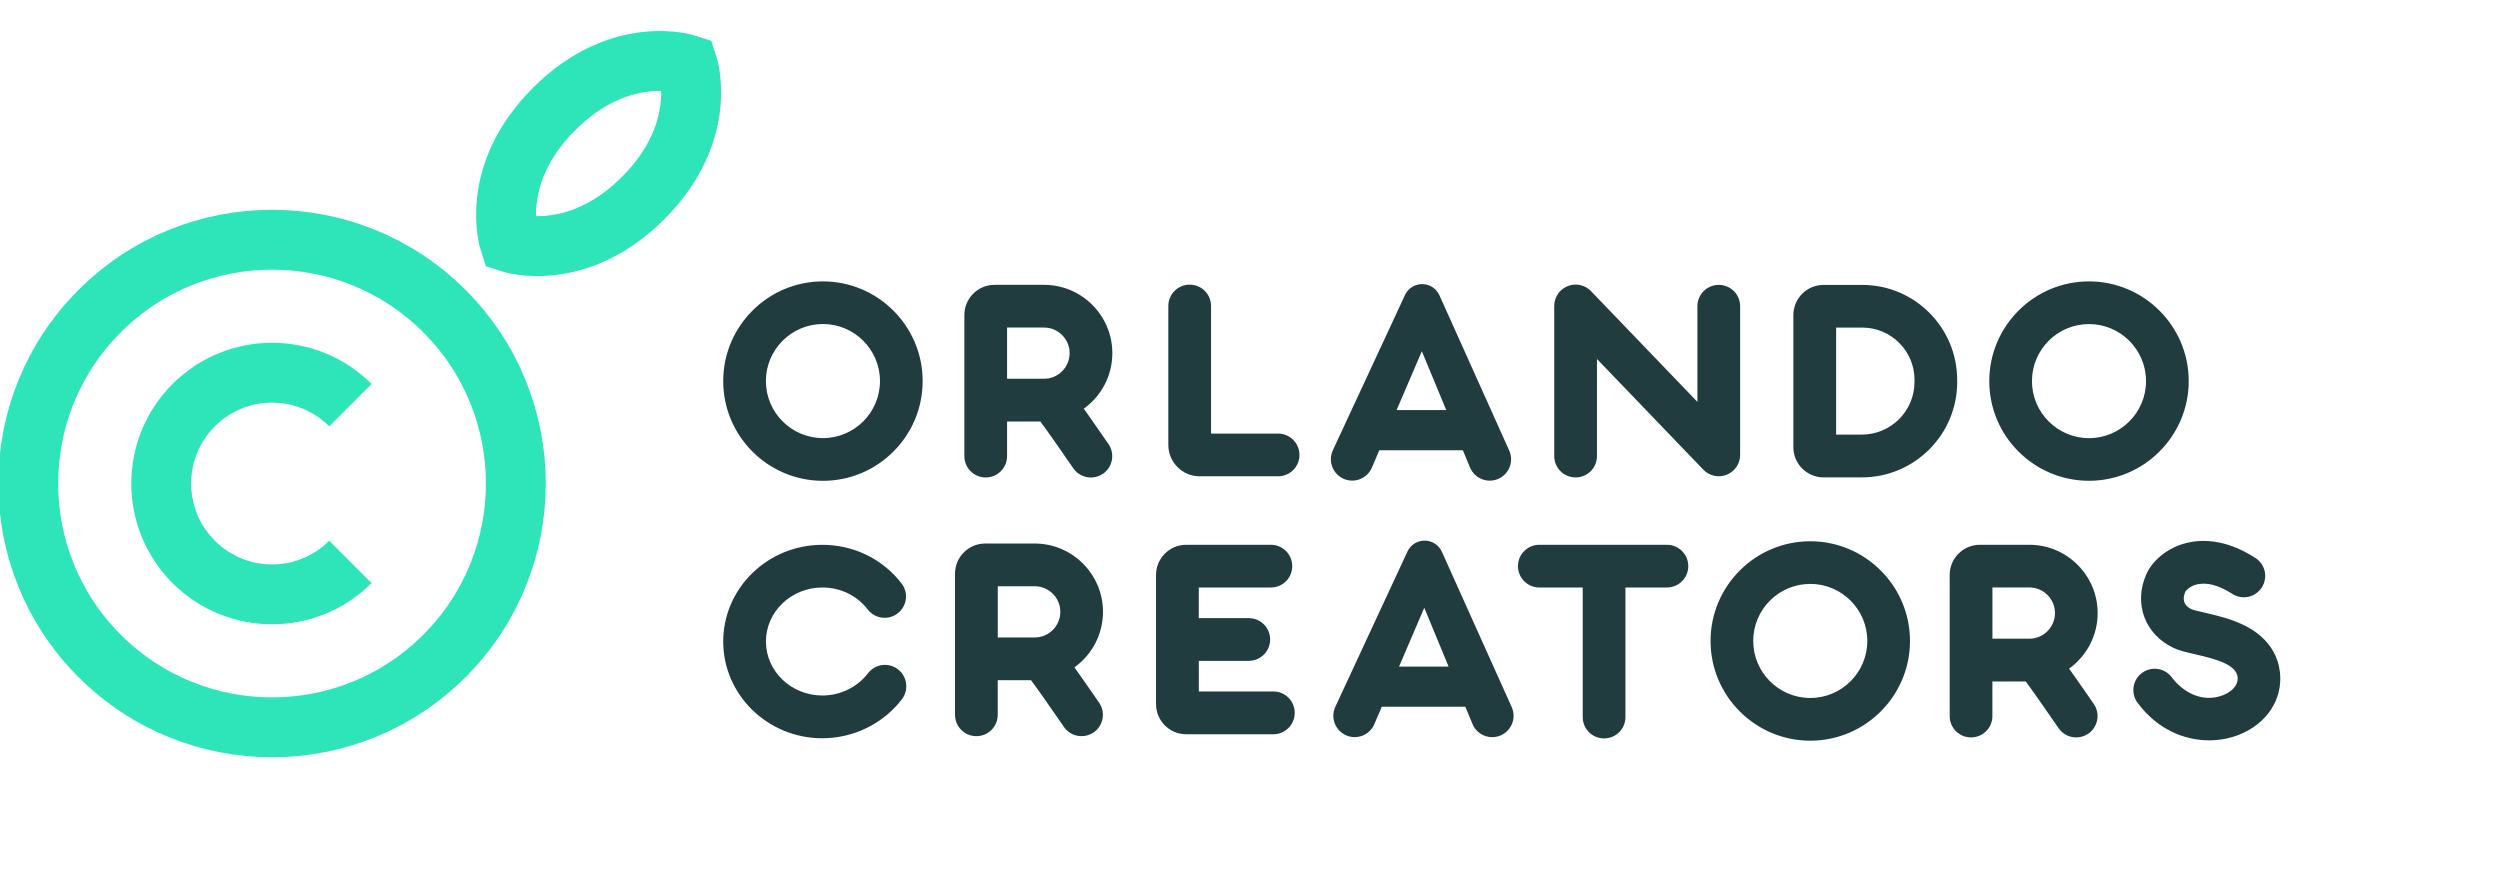
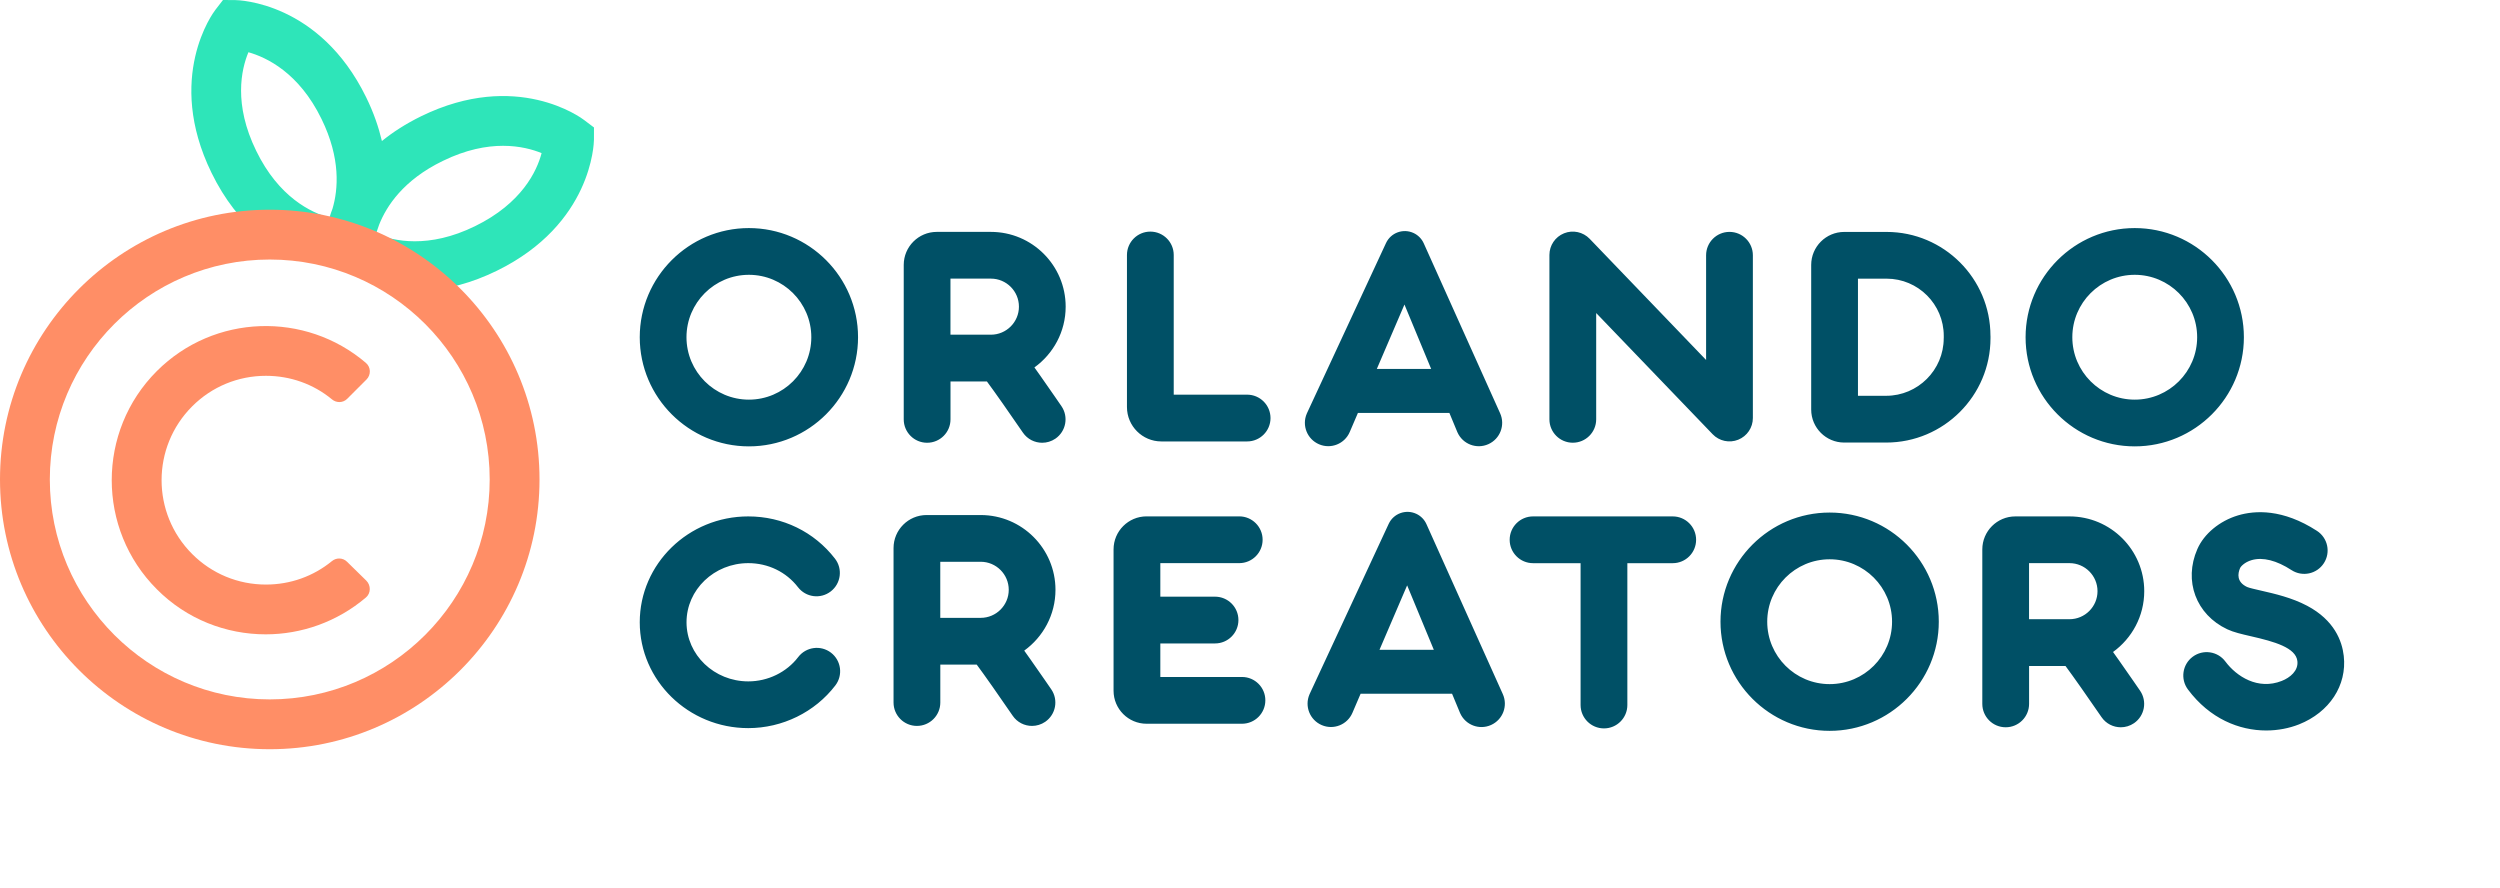
- <svg xmlns="http://www.w3.org/2000/svg" version="1.1" id="Layer_1" x="0px" y="0px" viewBox="0 0 6180 2212.5" style="enable-background:new 0 0 6180 2212.5;" xml:space="preserve">
-   <style type="text/css">
- 	.st0{fill:#213C3F;}
- 	.st1{fill:none;stroke:#2EE5B9;stroke-width:148;stroke-miterlimit:10;}
- </style>
-   <path class="st0" d="M2034.3,695.6c-135.9,0-246.5,110.6-246.5,246.5s110.6,246.5,246.5,246.5s246.5-110.6,246.5-246.5  C2280.8,806.1,2170.2,695.6,2034.3,695.6L2034.3,695.6z M2034.3,1083c-77.7,0-141-63.2-141-141s63.2-141,141-141  c77.7,0,141,63.2,141,141S2112,1083,2034.3,1083L2034.3,1083z M2749.7,873c0-93.1-75.7-168.9-168.9-168.9h-122.3  c-41.1,0-74.6,33.4-74.6,74.6v348.8c0,29.2,23.6,52.8,52.8,52.8s52.8-23.6,52.8-52.8V1042h82.3c16.5,22.1,51.6,72.2,81.3,115.5  c10.2,14.9,26.7,22.9,43.6,22.9c10.2,0,20.7-3,29.8-9.2c24-16.5,30.2-49.4,13.7-73.4c-0.3-0.4-23.3-34-46.7-67.2  c-5.2-7.3-10-14.1-14.4-20.3C2721.8,979.6,2749.7,929.6,2749.7,873L2749.7,873z M2489.5,809.7h91.3c35,0,63.3,28.4,63.3,63.3  c0,35-28.4,63.3-63.3,63.3h-91.3V809.7z M2726.6,1512.5c0-93.1-75.7-168.9-168.9-168.9h-122.3c-41.1,0-74.6,33.4-74.6,74.6V1767  c0,29.2,23.6,52.8,52.8,52.8s52.8-23.6,52.8-52.8v-85.6h82.3c16.5,22.1,51.6,72.2,81.3,115.5c10.2,14.9,26.7,22.9,43.6,22.9  c10.2,0,20.7-3,29.8-9.2c24-16.5,30.2-49.4,13.7-73.4c-0.3-0.4-23.3-34-46.7-67.1c-5.2-7.3-10-14.1-14.4-20.3  C2698.7,1619,2726.6,1568.9,2726.6,1512.5L2726.6,1512.5z M2466.5,1449.2h91.3c35,0,63.3,28.4,63.3,63.3c0,35-28.4,63.3-63.3,63.3  h-91.3V1449.2z M3159.5,1071.8h-165.8V756.4c0-29.2-23.6-52.8-52.8-52.8s-52.8,23.6-52.8,52.8v343.4c0,42.8,34.8,77.6,77.6,77.6  h193.8c29.2,0,52.8-23.6,52.8-52.8C3212.2,1095.4,3188.6,1071.8,3159.5,1071.8L3159.5,1071.8z M4268.5,1173.5  c20-8.1,33.1-27.4,33.1-48.9V757c0-29.2-23.6-52.8-52.8-52.8c-29.2,0-52.8,23.6-52.8,52.8v236.4l-263-273.7  c-14.9-15.5-37.8-20.5-57.8-12.4c-20,8.1-33.1,27.4-33.1,48.9v371.2c0,29.2,23.6,52.8,52.8,52.8s52.8-23.6,52.8-52.8V887.4  l263.1,273.8C4225.7,1176.7,4248.6,1181.6,4268.5,1173.5L4268.5,1173.5z M4838.1,938.9c0-129.4-105.3-234.6-234.6-234.6h-95.7  c-41.1,0-74.6,33.4-74.6,74.6v326.6c0,41.1,33.4,74.6,74.6,74.6h94.8c129.9,0,235.6-105.7,235.6-235.6L4838.1,938.9L4838.1,938.9z   M4732.6,944.3c0,71.7-58.3,130-130,130h-63.7V809.8h64.7c71.2,0,129.1,57.9,129.1,129.1L4732.6,944.3L4732.6,944.3z M5164,1188.5  c135.9,0,246.5-110.6,246.5-246.5S5299.8,695.6,5164,695.6c-135.9,0-246.5,110.6-246.5,246.5C4917.4,1077.9,5028,1188.5,5164,1188.5  z M5164,801.1c77.7,0,141,63.2,141,141s-63.2,141-141,141c-77.7,0-141-63.2-141-141S5086.2,801.1,5164,801.1L5164,801.1z M4475,1338  c-135.9,0-246.5,110.6-246.5,246.5S4339.1,1831,4475,1831c135.9,0,246.5-110.6,246.5-246.5S4610.9,1338,4475,1338z M4475,1725.4  c-77.7,0-141-63.2-141-141s63.2-141,141-141c77.7,0,141,63.2,141,141S4552.7,1725.4,4475,1725.4z M3147.9,1709.3h-184.4v-75.7H3087  c29.2,0,52.8-23.6,52.8-52.8c0-29.2-23.6-52.8-52.8-52.8h-123.6v-75.7h178.2c29.2,0,52.8-23.6,52.8-52.8c0-29.2-23.6-52.8-52.8-52.8  h-209.3c-41.1,0-74.6,33.4-74.6,74.6v319.2c0,41.1,33.4,74.6,74.6,74.6h215.4c29.2,0,52.8-23.6,52.8-52.8  C3200.7,1733,3177,1709.3,3147.9,1709.3z M4120.6,1346.7h-315.4c-29.2,0-52.8,23.6-52.8,52.8c0,29.2,23.6,52.8,52.8,52.8h107.3  v320.3c0,29.2,23.6,52.8,52.8,52.8s52.8-23.6,52.8-52.8v-320.3h102.5c29.2,0,52.8-23.6,52.8-52.8  C4173.4,1370.3,4149.8,1346.7,4120.6,1346.7L4120.6,1346.7z M2219.6,1654.4c-23.2-17.7-56.3-13.2-74,10  c-26.2,34.3-68.4,54.9-112.7,54.9c-76.9,0-139.5-59.9-139.5-133.5s62.6-133.5,139.5-133.5c44.7,0,85.6,19.8,112.2,54.4  c17.8,23.1,50.9,27.4,74,9.5c23.1-17.8,27.4-51,9.5-74c-46.8-60.6-118.2-95.4-195.8-95.4c-135.2,0-245,107.3-245,239.1  s110,239.1,245,239.1c77.1,0,150.6-36.1,196.7-96.4C2247.3,1705.2,2242.7,1672.1,2219.6,1654.4L2219.6,1654.4z M5636,1661.8  c-3.8-33.7-21.3-80.7-82.7-113.2c-34.6-18.3-73-27.1-103.8-34.2c-11.4-2.6-27.2-6.2-31.7-8.2c-23.7-11.1-21.6-29.6-15.8-43.2  c1.1-2.3,9.1-12.7,26.2-17.6c24.9-7.2,56,0.6,89.9,22.6c24.5,15.9,57.2,8.9,73-15.7c15.9-24.5,8.9-57.2-15.7-73  c-77.2-49.9-139.6-46.5-178.4-34.9c-41.5,12.5-76.6,41.6-91.7,76.1c-31.4,71.7-3,147.9,67.6,181.1c14.4,6.8,32.3,10.9,53.2,15.7  c53.4,12.2,101.7,25.7,105.2,56.3c2.4,21.7-16.6,37.2-35.2,44.6c-54,21.4-102.4-10.2-127.4-43.8c-17.4-23.4-50.5-28.2-73.8-10.8  c-23.4,17.4-28.2,50.5-10.8,73.8c49.4,66.2,116,92.7,176.8,92.7c26.4,0,51.7-5,74-13.8C5603.8,1789,5643.5,1728.3,5636,1661.8  L5636,1661.8z M5185.4,1515.6c0-93.1-75.7-168.9-168.9-168.9h-122.3c-41.1,0-74.6,33.4-74.6,74.6v348.8c0,29.2,23.6,52.8,52.8,52.8  c29.2,0,52.8-23.6,52.8-52.8v-85.6h82.3c16.5,22.1,51.6,72.2,81.3,115.5c10.2,14.9,26.7,22.9,43.6,22.9c10.2,0,20.7-3,29.8-9.2  c24-16.5,30.2-49.4,13.7-73.4c-0.3-0.4-23.3-34-46.7-67.1c-5.2-7.3-10-14.1-14.4-20.3C5157.5,1622.1,5185.4,1572.1,5185.4,1515.6  L5185.4,1515.6z M4925.3,1452.2h91.3c35,0,63.3,28.4,63.3,63.3c0,35-28.4,63.3-63.3,63.3h-91.3V1452.2z M3564.4,1364.1  c-4.4-9.9-12.4-18.4-23-23.3c-23.5-10.9-51.4-0.7-62.2,22.7l-178.3,383.7c-0.2,0.4-0.5,1-0.6,1.4c-11.5,26.8,0.9,57.8,27.7,69.3  c26.8,11.5,57.8-0.9,69.3-27.7l18.5-43.1h206.5l17.7,42.6c0.2,0.4,0.5,1,0.6,1.4c12,26.6,43.2,38.5,69.8,26.5  c26.6-12,38.5-43.2,26.5-69.8L3564.4,1364.1L3564.4,1364.1z M3458.4,1647.9l62.4-145.5l60.2,145.5H3458.4z M3321.9,1183.8  c26.8,11.5,57.8-0.9,69.3-27.7l18.5-43.1h206.5l17.7,42.6c0.2,0.4,0.5,1,0.6,1.4c12,26.6,43.2,38.5,69.8,26.5  c26.6-12,38.5-43.2,26.5-69.8L3558.3,730c-4.4-9.9-12.4-18.4-23-23.3c-23.5-10.9-51.4-0.7-62.2,22.7l-178.3,383.7  c-0.2,0.4-0.5,1-0.6,1.4C3282.7,1141.3,3295.1,1172.3,3321.9,1183.8L3321.9,1183.8z M3575.1,1013.7h-122.7l62.4-145.5L3575.1,1013.7  L3575.1,1013.7z" />
-   <g>
-     <ellipse transform="matrix(0.7071 -0.7071 0.7071 0.7071 -648.2341 825.6246)" class="st1" cx="672.5" cy="1195.3" rx="602.7" ry="602.7" />
-     <path class="st1" d="M866.2,1001.6c-107-107-280.4-107-387.4,0s-107,280.4,0,387.4s280.4,107,387.4,0" />
-   </g>
-   <path class="st1" d="M1259.7,599.6c0,0,165.1,55,330.1-110s110-330.1,110-330.1s-165.1-55-330.1,110S1259.7,599.6,1259.7,599.6z" />
+ <svg xmlns="http://www.w3.org/2000/svg" id="Layer_1" viewBox="0 0 6232.5 2212.5">
+   <style>.st0{fill:#ff8e66}.st1{fill:#2ee5b9}.st2{fill:#005066}</style>
+   <path class="st0" d="M662.5 1581.4c-98.5 0-196.9-37.3-271.6-112.5-149.8-149.8-149.8-393.9 0-543.7 142.8-142.8 370.5-149.3 521.3-20.5 12.6 10.7 13.1 29.9 1.4 41.5l-48.1 48.1c-10.3 10.3-26.6 10.7-37.8 1.4-46.2-38.3-104.1-58.8-164.7-58.8-69.5 0-134.9 27.1-183.9 76.1-101.7 101.7-101.7 266.5 0 368.2 49 49 114.3 76.1 183.9 76.1 60.7 0 118.1-20.5 164.3-58.3 11.2-9.3 27.5-8.9 37.8 1.4l48.1 47.1c11.7 11.7 11.7 31.3-.9 42-72 61.1-161.1 91.9-249.8 91.9z" />
+   <path class="st1" d="M1456.3 299.3c-6.7-5.3-168.5-125.5-406-9.7-38.6 18.9-71.1 40-98.2 62-8.1-34.1-20.4-70.7-39.4-109.3C796.5 4.9 595 .4 586.4.2L555.9 0l-19 24.6c-5.3 6.7-125.5 168.5-9.7 406 33.2 68.2 73.6 117.2 114.5 152.4 10.2-.5 20.5-.8 30.8-.8 149.3 0 286.1 53.4 392.4 142 51.4-3.8 109.9-17.9 173.7-49.2 237.4-116.2 241.9-317.7 242.1-326.3l.1-30.9-24.5-18.5zM829 520.1c-2.5 6.7-5 13.3-6.7 19.4-.3 1-1 2.1-1.3 3.1C775.8 530 695.1 492 638.7 376c-56.9-116.3-37.2-202.9-19.4-245.8 44.8 12.7 125.9 50.6 182.3 166.5 48.2 98.5 41.4 175.9 27.4 223.4zm355.2 43.8c-115.9 56.8-202.9 37.2-246.4 19.1.3-1 .6-2 .7-3.5 2.1-6.1 4.6-12.8 6.7-19.4 18.2-45.9 60.1-111.1 158.7-158.9 115.9-56.8 202.9-37.2 246.3-19.5-11.7 44.7-49.3 125.2-166 182.2z" />
+   <path class="st0" d="M672.5 1867.8c-371 0-672.5-301.5-672.5-672.5s301.5-672.5 672.5-672.5S1345 824.3 1345 1195.3s-301.9 672.5-672.5 672.5zm0-1220.8c-302.4 0-548.3 245.9-548.3 548.3s245.9 548.3 548.3 548.3 548.3-245.9 548.3-548.3S974.9 647 672.5 647z" />
+   <path class="st2" d="M1867 568.6c-150 0-272.1 122.1-272.1 272.1 0 150 122.1 272.1 272.1 272.1s272.1-122.1 272.1-272.1c0-150.1-122.1-272.1-272.1-272.1zm0 427.7c-85.8 0-155.6-69.8-155.6-155.6s69.8-155.6 155.6-155.6 155.6 69.8 155.6 155.6-69.8 155.6-155.6 155.6zM2656.7 764.5c0-102.8-83.6-186.4-186.4-186.4h-135c-45.4 0-82.3 36.9-82.3 82.3v385.1c0 32.2 26.1 58.3 58.3 58.3 32.2 0 58.3-26.1 58.3-58.3V951h90.8c18.2 24.4 57 79.7 89.7 127.5 11.3 16.5 29.5 25.3 48.1 25.3 11.3 0 22.8-3.3 32.9-10.2 26.5-18.2 33.3-54.5 15.1-81-.3-.4-25.7-37.5-51.5-74.2-5.7-8.1-11-15.6-15.9-22.4 47.1-33.9 77.9-89.1 77.9-151.5zm-287.2-69.9h100.8c38.6 0 69.9 31.4 69.9 69.9 0 38.6-31.4 69.9-69.9 69.9h-100.8V694.6zM2631.3 1470.4c0-102.8-83.6-186.4-186.4-186.4h-135c-45.4 0-82.3 36.9-82.3 82.3v385.1c0 32.2 26.1 58.3 58.3 58.3 32.2 0 58.3-26.1 58.3-58.3v-94.5h90.8c18.2 24.4 57 79.7 89.7 127.5 11.3 16.5 29.5 25.3 48.1 25.3 11.3 0 22.8-3.3 32.9-10.2 26.5-18.2 33.3-54.5 15.1-81-.3-.4-25.7-37.5-51.5-74.1-5.7-8.1-11-15.6-15.9-22.4 47.1-34 77.9-89.3 77.9-151.6zm-287.2-69.9h100.8c38.6 0 69.9 31.4 69.9 69.9 0 38.6-31.4 69.9-69.9 69.9h-100.8v-139.8zM3109.1 983.9h-183V635.7c0-32.2-26.1-58.3-58.3-58.3s-58.3 26.1-58.3 58.3v379.1c0 47.2 38.4 85.7 85.7 85.7h213.9c32.2 0 58.3-26.1 58.3-58.3-.1-32.2-26.1-58.3-58.3-58.3zM4333.4 1096.2c22.1-8.9 36.5-30.3 36.5-54V636.4c0-32.2-26.1-58.3-58.3-58.3-32.2 0-58.3 26.1-58.3 58.3v261L3963 595.3c-16.5-17.1-41.7-22.6-63.8-13.7-22.1 8.9-36.5 30.3-36.5 54v409.8c0 32.2 26.1 58.3 58.3 58.3s58.3-26.1 58.3-58.3v-265l290.4 302.2c16.4 17.1 41.7 22.5 63.7 13.6zM4962.2 837.2c0-142.8-116.2-259-259-259h-105.6c-45.4 0-82.3 36.9-82.3 82.3V1021c0 45.4 36.9 82.3 82.3 82.3h104.6c143.4 0 260.1-116.7 260.1-260.1v-6zm-116.5 6c0 79.1-64.4 143.5-143.5 143.5h-70.3v-292h71.4c78.6 0 142.5 63.9 142.5 142.5v6zM5321.9 1112.8c150 0 272.1-122.1 272.1-272.1 0-150-122.1-272.1-272.1-272.1s-272.1 122.1-272.1 272.1c-.1 150 122 272.1 272.1 272.1zm0-427.7c85.8 0 155.6 69.8 155.6 155.6s-69.8 155.6-155.6 155.6-155.6-69.8-155.6-155.6 69.8-155.6 155.6-155.6zM4561.3 1277.8c-150 0-272.1 122.1-272.1 272.1s122.1 272.1 272.1 272.1 272.1-122.1 272.1-272.1-122-272.1-272.1-272.1zm0 427.7c-85.8 0-155.6-69.8-155.6-155.6s69.8-155.6 155.6-155.6 155.6 69.8 155.6 155.6-69.8 155.6-155.6 155.6zM3096.3 1687.7h-203.6v-83.6h136.4c32.2 0 58.3-26.1 58.3-58.3 0-32.2-26.1-58.3-58.3-58.3h-136.4v-83.6h196.7c32.2 0 58.3-26.1 58.3-58.3 0-32.2-26.1-58.3-58.3-58.3h-231c-45.4 0-82.3 36.9-82.3 82.3V1722c0 45.4 36.9 82.3 82.3 82.3h237.8c32.2 0 58.3-26.1 58.3-58.3.1-32.2-26-58.3-58.2-58.3zM4170.1 1287.4h-348.2c-32.2 0-58.3 26.1-58.3 58.3 0 32.2 26.1 58.3 58.3 58.3h118.5v353.6c0 32.2 26.1 58.3 58.3 58.3s58.3-26.1 58.3-58.3V1404h113.1c32.2 0 58.3-26.1 58.3-58.3 0-32.2-26.1-58.3-58.3-58.3zM2071.6 1627.1c-25.6-19.5-62.1-14.6-81.7 11-28.9 37.9-75.5 60.6-124.4 60.6-84.9 0-154-66.1-154-147.4s69.1-147.4 154-147.4c49.3 0 94.5 21.9 123.9 60 19.7 25.5 56.2 30.2 81.7 10.5s30.2-56.3 10.5-81.7c-51.7-66.9-130.5-105.3-216.2-105.3-149.2 0-270.5 118.4-270.5 263.9 0 145.5 121.4 263.9 270.5 263.9 85.1 0 166.2-39.8 217.1-106.4 19.6-25.6 14.6-62.2-10.9-81.7zM5843 1635.2c-4.2-37.2-23.5-89.1-91.3-125-38.2-20.2-80.6-29.9-114.6-37.7-12.6-2.9-30-6.8-35-9.1-26.2-12.3-23.9-32.7-17.4-47.7 1.2-2.5 10.1-14 28.9-19.4 27.5-7.9 61.8.7 99.2 25 27 17.5 63.1 9.8 80.6-17.3 17.5-27 9.8-63.1-17.3-80.6-85.2-55.1-154.1-51.3-196.9-38.5-45.8 13.8-84.6 45.9-101.2 84-34.7 79.2-3.3 163.3 74.6 199.9 15.9 7.5 35.7 12 58.7 17.3 59 13.5 112.3 28.4 116.1 62.2 2.7 23.9-18.3 41.1-38.9 49.2-59.6 23.6-113-11.3-140.6-48.3-19.2-25.8-55.7-31.1-81.5-11.9-25.8 19.2-31.1 55.7-11.9 81.5 54.5 73.1 128 102.3 195.2 102.3 29.1 0 57.1-5.5 81.7-15.2 76-30.2 119.9-97.2 111.6-170.7zM5345.6 1473.8c0-102.8-83.6-186.4-186.4-186.4h-135c-45.4 0-82.3 36.9-82.3 82.3v385.1c0 32.2 26.1 58.3 58.3 58.3 32.2 0 58.3-26.1 58.3-58.3v-94.5h90.8c18.2 24.4 57 79.7 89.8 127.5 11.3 16.5 29.5 25.3 48.1 25.3 11.3 0 22.8-3.3 32.9-10.2 26.5-18.2 33.3-54.5 15.1-81-.3-.4-25.7-37.5-51.5-74.1-5.7-8.1-11-15.6-15.9-22.4 47-34 77.8-89.2 77.8-151.6zm-287.2-69.9h100.8c38.6 0 69.9 31.4 69.9 69.9 0 38.6-31.4 69.9-69.9 69.9h-100.8v-139.8zM3556.1 1306.6c-4.9-10.9-13.7-20.3-25.4-25.7-25.9-12-56.7-.8-68.7 25.1l-196.8 423.6c-.2.4-.5 1.1-.7 1.6-12.7 29.6 1 63.8 30.6 76.5 29.6 12.7 63.8-1 76.5-30.6l20.4-47.6h228l19.5 47c.2.4.5 1.1.7 1.6 13.2 29.4 47.7 42.5 77 29.3 29.4-13.2 42.5-47.7 29.3-77l-190.4-423.8zm-117 313.3l68.9-160.6 66.5 160.6h-135.4zM3288.4 1107.6c29.6 12.7 63.8-1 76.5-30.6l20.4-47.6h228l19.5 47c.2.4.5 1.1.7 1.6 13.2 29.4 47.7 42.5 77 29.3 29.4-13.2 42.5-47.7 29.3-77l-190.4-423.7c-4.9-10.9-13.7-20.3-25.4-25.7-25.9-12-56.7-.8-68.7 25.1l-196.8 423.6c-.2.4-.5 1.1-.7 1.6-12.7 29.5 1 63.7 30.6 76.4zm279.5-187.8h-135.5l68.9-160.6 66.6 160.6z" />
</svg>
